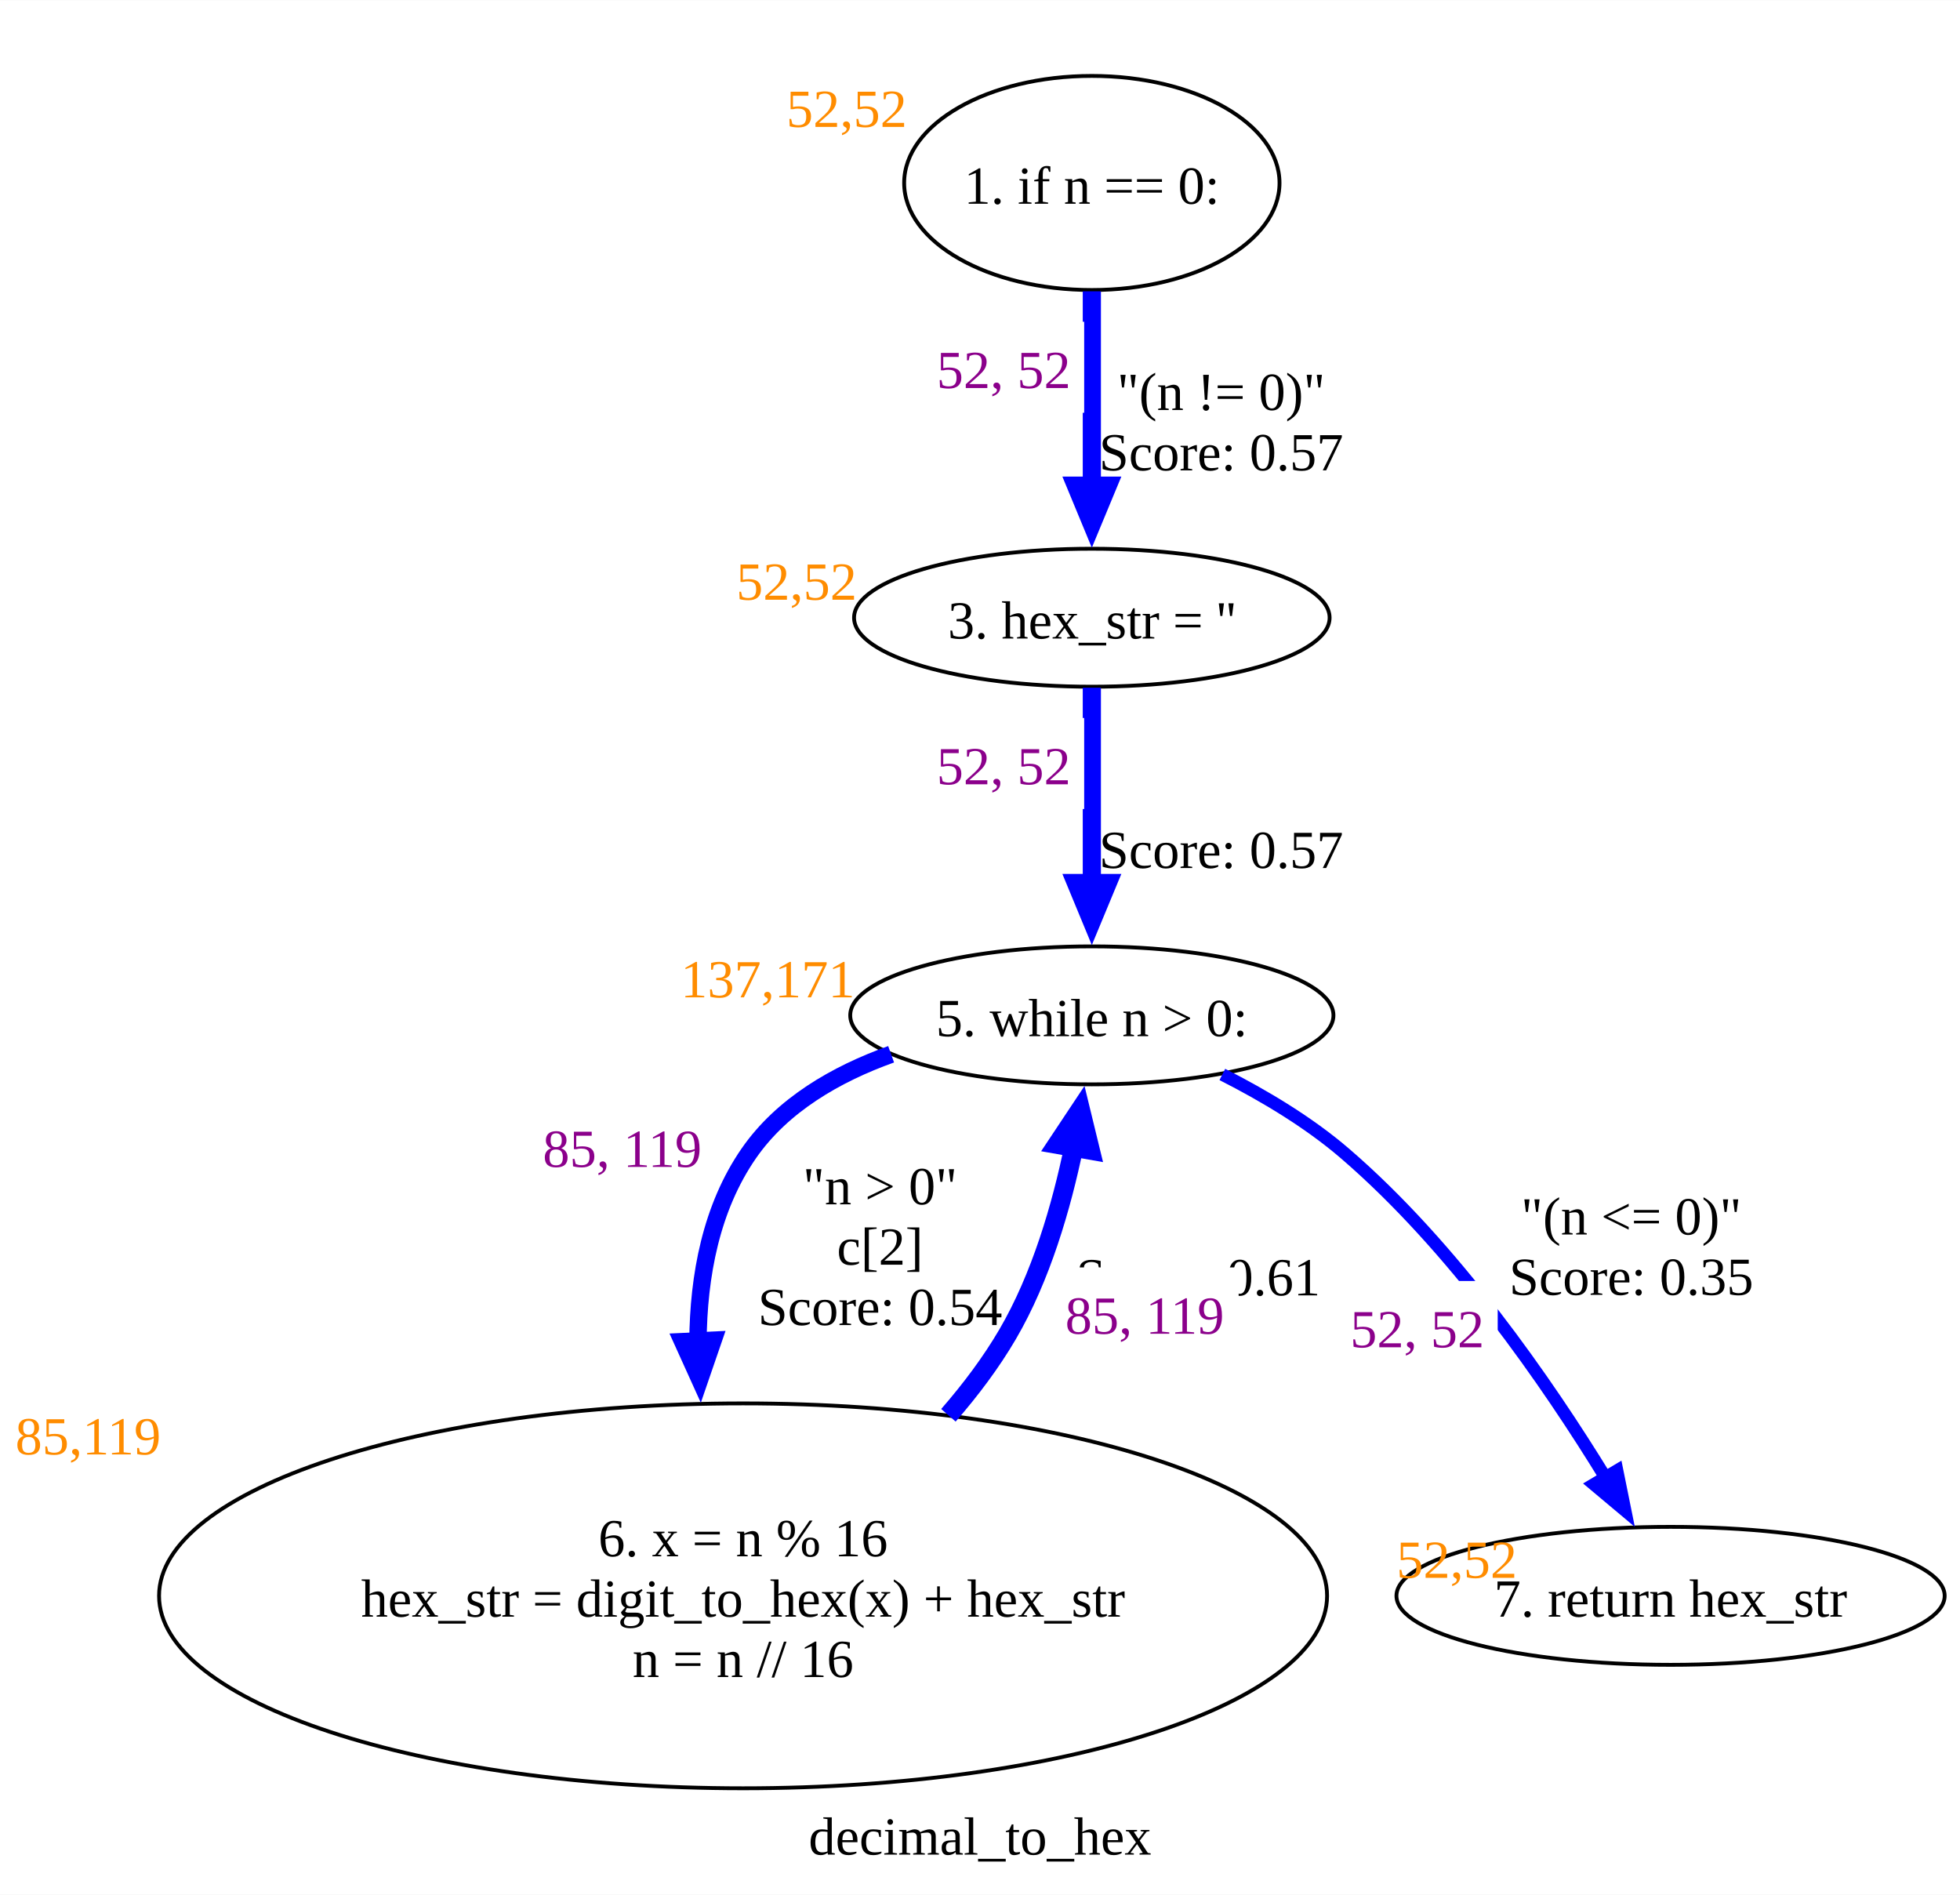
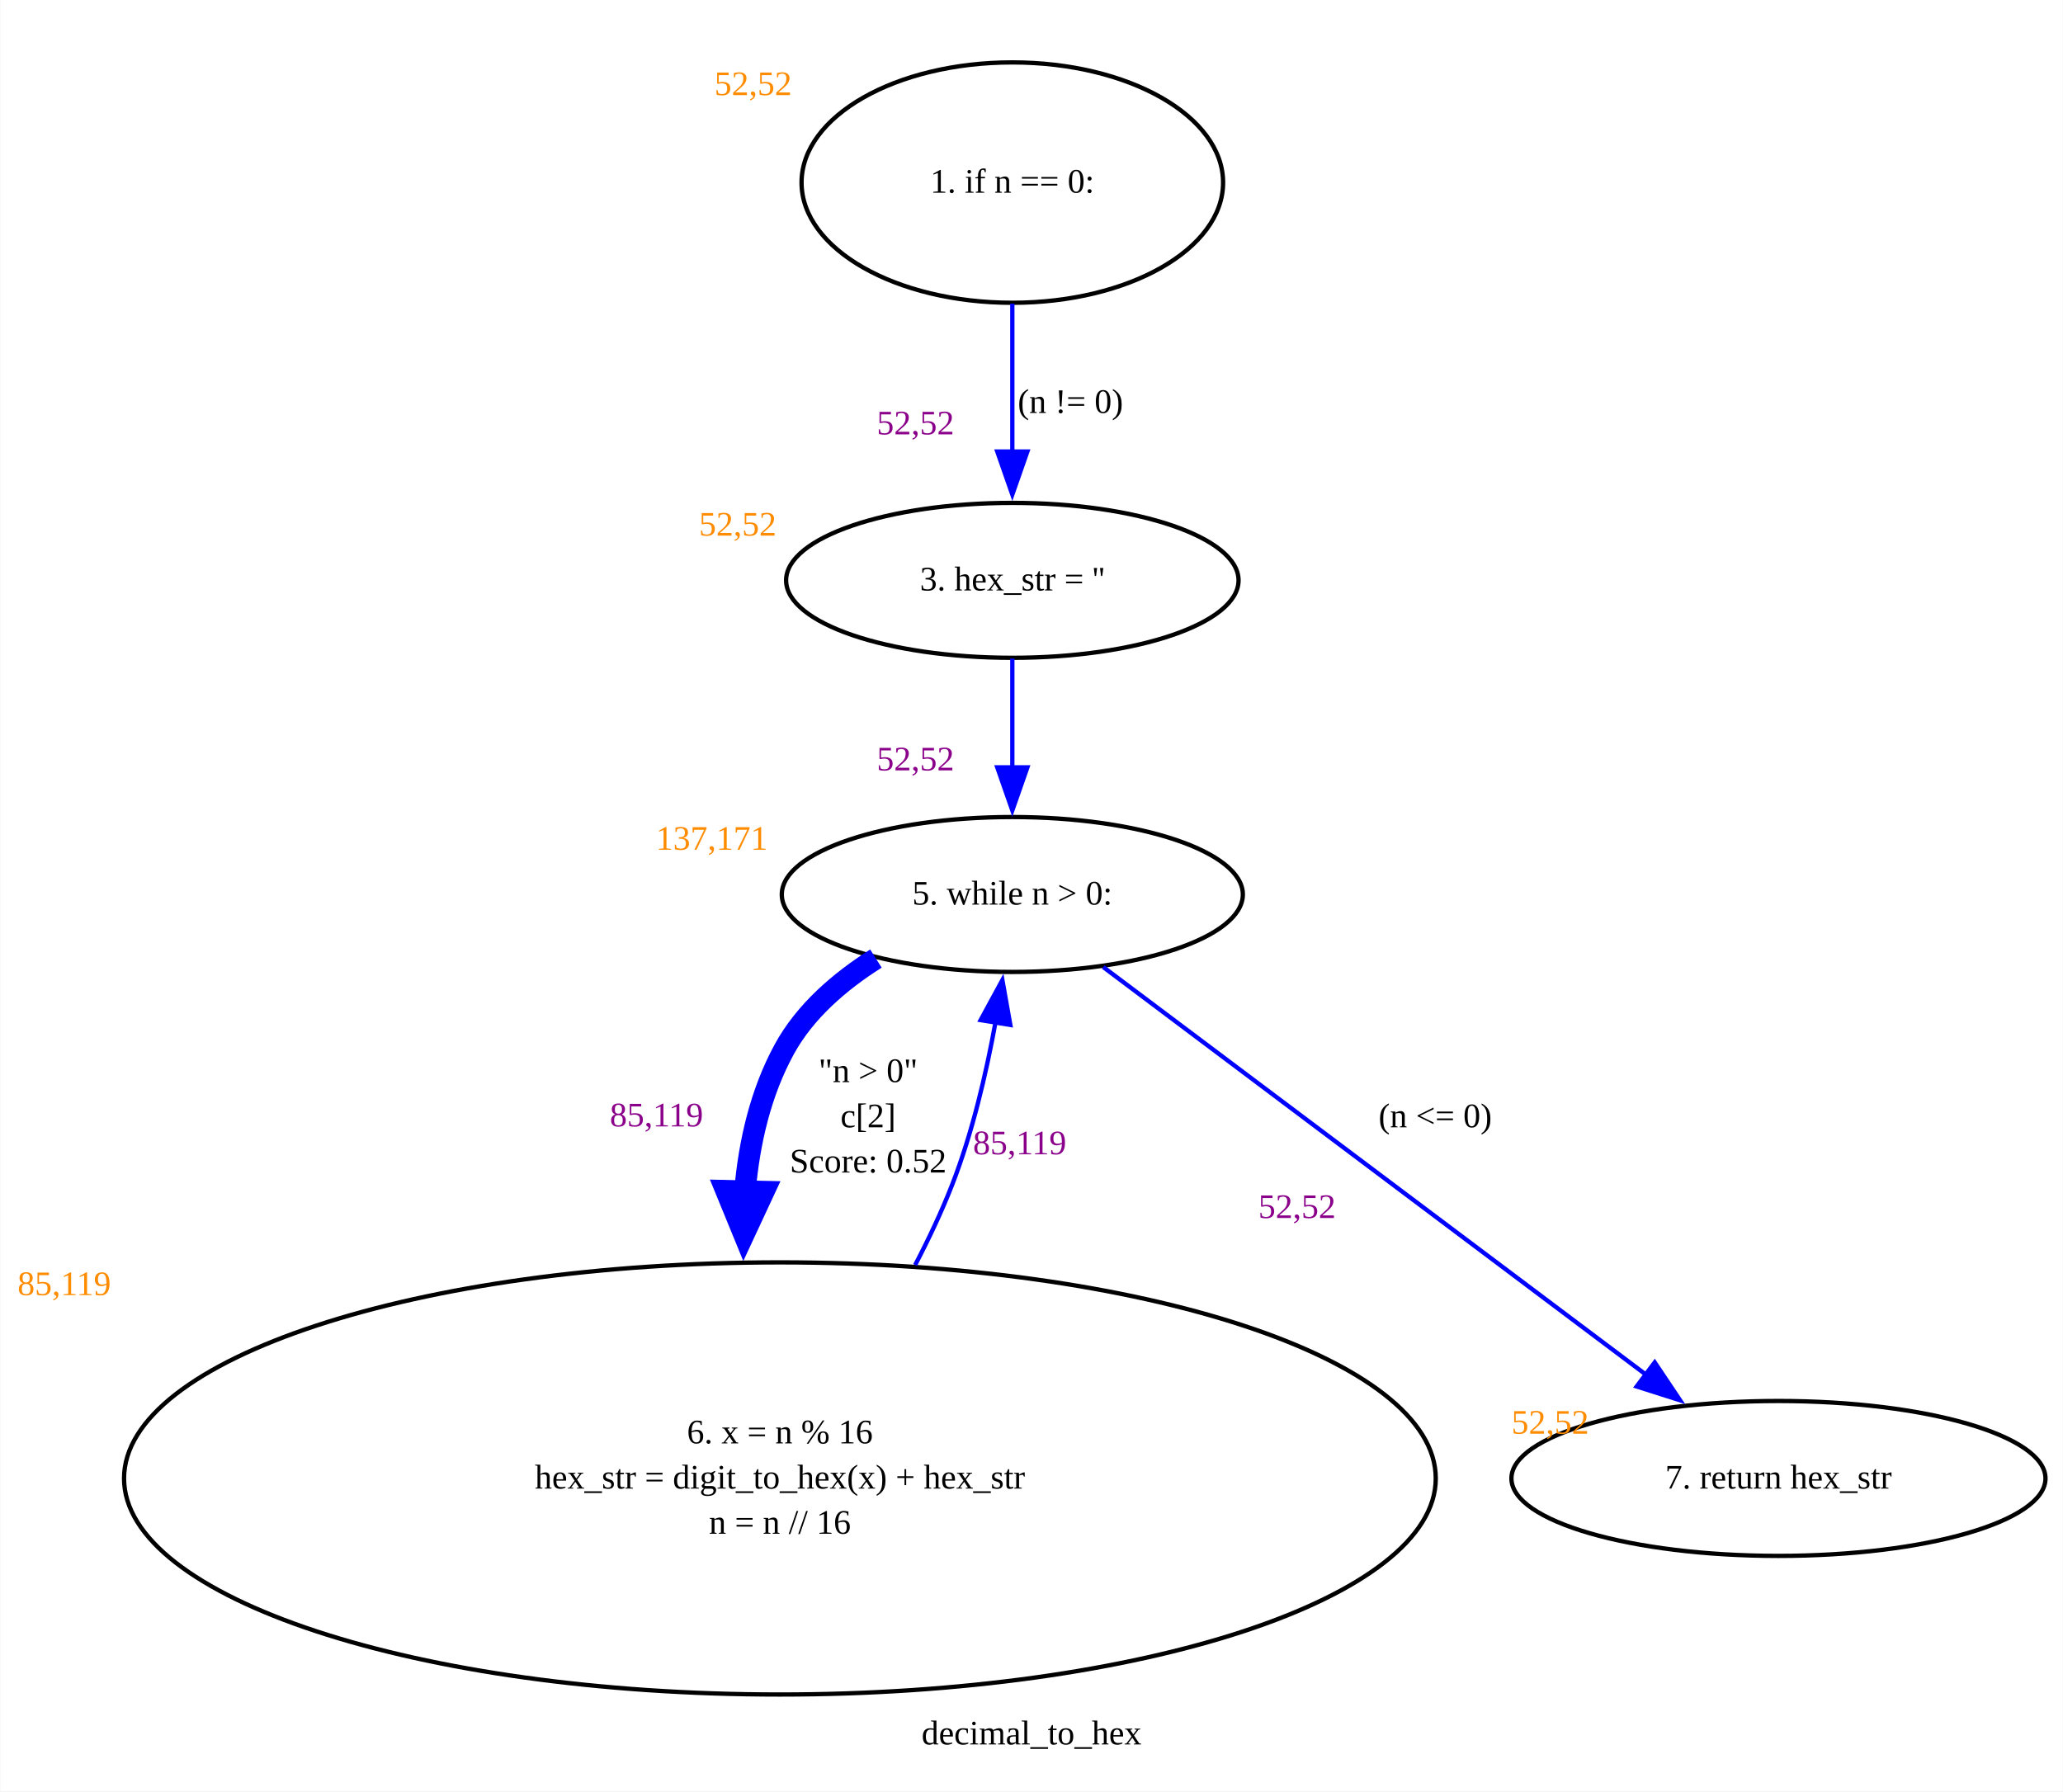
- <svg xmlns="http://www.w3.org/2000/svg" width="511pt" height="494pt" viewBox="0.00 0.00 511.40 494.27">
-   <g id="graph0" class="graph" transform="scale(1 1) rotate(0) translate(4 490.27)">
-     <polygon fill="white" stroke="none" points="-4,4 -4,-490.27 507.4,-490.27 507.4,4 -4,4" />
-     <text text-anchor="middle" x="251.7" y="-6.45" font-family="Times New Roman,serif" font-size="14.00">decimal_to_hex</text>
+ <svg xmlns="http://www.w3.org/2000/svg" width="479pt" height="416pt" viewBox="0.00 0.00 479.17 416.27">
+   <g id="graph0" class="graph" transform="scale(1 1) rotate(0) translate(4 412.27)">
+     <polygon fill="white" stroke="none" points="-4,4 -4,-412.27 475.17,-412.27 475.17,4 -4,4" />
+     <text text-anchor="middle" x="235.59" y="-6.9" font-family="Times New Roman,serif" font-size="8.00">decimal_to_hex</text>
    <g id="node1" class="node">
-       <ellipse fill="none" stroke="black" cx="280.88" cy="-442.59" rx="48.97" ry="27.93" />
-       <text text-anchor="middle" x="280.88" y="-437.17" font-family="Times New Roman,serif" font-size="14.00">1. if n == 0:</text>
-       <text text-anchor="start" x="201.16" y="-457.22" font-family="Times New Roman,serif" font-size="14.00" fill="darkorange">52,52</text>
+       <ellipse fill="none" stroke="black" cx="231.13" cy="-369.84" rx="48.97" ry="27.93" />
+       <text text-anchor="middle" x="231.13" y="-367.49" font-family="Times New Roman,serif" font-size="8.00">1. if n == 0:</text>
+       <text text-anchor="start" x="161.91" y="-390.17" font-family="Times New Roman,serif" font-size="8.00" fill="darkorange">52,52</text>
    </g>
    <g id="node2" class="node">
-       <ellipse fill="none" stroke="black" cx="280.88" cy="-329.16" rx="62.04" ry="18" />
-       <text text-anchor="middle" x="280.88" y="-323.74" font-family="Times New Roman,serif" font-size="14.00">3. hex_str = ''</text>
-       <text text-anchor="start" x="188.09" y="-333.86" font-family="Times New Roman,serif" font-size="14.00" fill="darkorange">52,52</text>
+       <ellipse fill="none" stroke="black" cx="231.13" cy="-277.41" rx="52.56" ry="18" />
+       <text text-anchor="middle" x="231.13" y="-275.06" font-family="Times New Roman,serif" font-size="8.00">3. hex_str = ''</text>
+       <text text-anchor="start" x="158.32" y="-287.81" font-family="Times New Roman,serif" font-size="8.00" fill="darkorange">52,52</text>
    </g>
    <g id="edge1" class="edge">
-       <path fill="none" stroke="blue" stroke-width="4.74" d="M280.88,-414.33C280.88,-399 280.88,-379.74 280.88,-363.52" />
-       <polygon fill="blue" stroke="blue" stroke-width="4.74" points="285.03,-363.61 280.88,-353.61 276.74,-363.61 285.03,-363.61" />
-       <text text-anchor="middle" x="314.63" y="-383.36" font-family="Times New Roman,serif" font-size="14.00">"(n != 0)"</text>
-       <text text-anchor="middle" x="314.63" y="-367.61" font-family="Times New Roman,serif" font-size="14.00"> Score: 0.57</text>
-       <polygon fill="white" stroke="none" points="236.38,-382.63 236.38,-406.38 278.88,-406.38 278.88,-382.63 236.38,-382.63" />
-       <text text-anchor="start" x="240.38" y="-389.08" font-family="Times New Roman,serif" font-size="14.00" fill="darkmagenta">52, 52</text>
+       <path fill="none" stroke="blue" d="M231.13,-341.71C231.13,-330.78 231.13,-318.17 231.13,-307.09" />
+       <polygon fill="blue" stroke="blue" points="234.63,-307.34 231.13,-297.34 227.63,-307.34 234.63,-307.34" />
+       <text text-anchor="middle" x="244.63" y="-316.31" font-family="Times New Roman,serif" font-size="8.00">(n != 0)</text>
+       <text text-anchor="start" x="199.63" y="-311.33" font-family="Times New Roman,serif" font-size="8.00" fill="darkmagenta">  52,52   </text>
    </g>
    <g id="node3" class="node">
-       <ellipse fill="none" stroke="black" cx="280.88" cy="-225.41" rx="63.04" ry="18" />
-       <text text-anchor="middle" x="280.88" y="-219.99" font-family="Times New Roman,serif" font-size="14.00">5. while n &gt; 0:</text>
-       <text text-anchor="start" x="173.59" y="-230.11" font-family="Times New Roman,serif" font-size="14.00" fill="darkorange">137,171</text>
+       <ellipse fill="none" stroke="black" cx="231.13" cy="-204.41" rx="53.56" ry="18" />
+       <text text-anchor="middle" x="231.13" y="-202.06" font-family="Times New Roman,serif" font-size="8.00">5. while n &gt; 0:</text>
+       <text text-anchor="start" x="148.32" y="-214.81" font-family="Times New Roman,serif" font-size="8.00" fill="darkorange">137,171</text>
    </g>
    <g id="edge2" class="edge">
-       <path fill="none" stroke="blue" stroke-width="4.74" d="M280.88,-310.9C280.88,-296.94 280.88,-276.87 280.88,-259.79" />
-       <polygon fill="blue" stroke="blue" stroke-width="4.74" points="285.03,-259.94 280.88,-249.94 276.74,-259.94 285.03,-259.94" />
-       <text text-anchor="middle" x="314.63" y="-263.86" font-family="Times New Roman,serif" font-size="14.00"> Score: 0.57</text>
-       <polygon fill="white" stroke="none" points="236.38,-279.25 236.38,-303 278.88,-303 278.88,-279.25 236.38,-279.25" />
-       <text text-anchor="start" x="240.38" y="-285.7" font-family="Times New Roman,serif" font-size="14.00" fill="darkmagenta">52, 52</text>
+       <path fill="none" stroke="blue" d="M231.13,-259.22C231.13,-251.64 231.13,-242.51 231.13,-233.95" />
+       <polygon fill="blue" stroke="blue" points="234.63,-233.95 231.13,-223.95 227.63,-233.95 234.63,-233.95" />
+       <text text-anchor="start" x="199.63" y="-233.25" font-family="Times New Roman,serif" font-size="8.00" fill="darkmagenta">  52,52   </text>
    </g>
    <g id="node4" class="node">
-       <ellipse fill="none" stroke="black" cx="189.88" cy="-73.96" rx="152.38" ry="50.21" />
-       <text text-anchor="middle" x="189.88" y="-84.28" font-family="Times New Roman,serif" font-size="14.00">6. x = n % 16</text>
-       <text text-anchor="middle" x="189.88" y="-68.53" font-family="Times New Roman,serif" font-size="14.00">hex_str = digit_to_hex(x) + hex_str</text>
-       <text text-anchor="middle" x="189.88" y="-52.78" font-family="Times New Roman,serif" font-size="14.00">n = n // 16</text>
-       <text text-anchor="start" x="0" y="-110.86" font-family="Times New Roman,serif" font-size="14.00" fill="darkorange">85,119</text>
+       <ellipse fill="none" stroke="black" cx="177.13" cy="-68.71" rx="152.38" ry="50.21" />
+       <text text-anchor="middle" x="177.13" y="-76.86" font-family="Times New Roman,serif" font-size="8.00">6. x = n % 16</text>
+       <text text-anchor="middle" x="177.13" y="-66.36" font-family="Times New Roman,serif" font-size="8.00">hex_str = digit_to_hex(x) + hex_str</text>
+       <text text-anchor="middle" x="177.13" y="-55.86" font-family="Times New Roman,serif" font-size="8.00">n = n // 16</text>
+       <text text-anchor="start" x="0" y="-111.31" font-family="Times New Roman,serif" font-size="8.00" fill="darkorange">85,119</text>
    </g>
    <g id="edge3" class="edge">
-       <path fill="none" stroke="blue" stroke-width="4.54" d="M228.51,-215.26C214.13,-210.1 200.12,-202.03 191.38,-189.41 181.56,-175.22 178.23,-157.49 178.11,-140.25" />
-       <polygon fill="blue" stroke="blue" stroke-width="4.54" points="182.07,-140.66 178.57,-130.48 174.13,-140.29 182.07,-140.66" />
-       <text text-anchor="middle" x="225.63" y="-176.11" font-family="Times New Roman,serif" font-size="14.00">"n &gt; 0"</text>
-       <text text-anchor="middle" x="225.63" y="-160.36" font-family="Times New Roman,serif" font-size="14.00">c[2]</text>
-       <text text-anchor="middle" x="225.63" y="-144.61" font-family="Times New Roman,serif" font-size="14.00"> Score: 0.54</text>
-       <polygon fill="white" stroke="none" points="133.62,-179.43 133.62,-203.18 182.87,-203.18 182.87,-179.43 133.62,-179.43" />
-       <text text-anchor="start" x="137.62" y="-185.88" font-family="Times New Roman,serif" font-size="14.00" fill="darkmagenta">85, 119</text>
+       <path fill="none" stroke="blue" stroke-width="5" d="M199.44,-189.52C191.01,-184.19 182.93,-177.22 178.13,-168.41 172.67,-158.39 169.99,-146.9 169,-135.38" />
+       <polygon fill="blue" stroke="blue" stroke-width="5" points="173.38,-135.37 168.77,-125.47 164.63,-135.57 173.38,-135.37" />
+       <text text-anchor="middle" x="197.63" y="-160.81" font-family="Times New Roman,serif" font-size="8.00">"n &gt; 0"</text>
+       <text text-anchor="middle" x="197.63" y="-150.31" font-family="Times New Roman,serif" font-size="8.00">c[2]</text>
+       <text text-anchor="middle" x="197.63" y="-139.81" font-family="Times New Roman,serif" font-size="8.00">Score: 0.52</text>
+       <text text-anchor="start" x="137.61" y="-150.52" font-family="Times New Roman,serif" font-size="8.00" fill="darkmagenta">  85,119   </text>
    </g>
    <g id="node5" class="node">
-       <ellipse fill="none" stroke="black" cx="431.88" cy="-73.96" rx="71.52" ry="18" />
-       <text text-anchor="middle" x="431.88" y="-68.53" font-family="Times New Roman,serif" font-size="14.00">7. return hex_str</text>
-       <text text-anchor="start" x="360.36" y="-78.66" font-family="Times New Roman,serif" font-size="14.00" fill="darkorange">52,52</text>
+       <ellipse fill="none" stroke="black" cx="409.13" cy="-68.71" rx="62.04" ry="18" />
+       <text text-anchor="middle" x="409.13" y="-66.36" font-family="Times New Roman,serif" font-size="8.00">7. return hex_str</text>
+       <text text-anchor="start" x="347.09" y="-79.11" font-family="Times New Roman,serif" font-size="8.00" fill="darkorange">52,52</text>
    </g>
    <g id="edge4" class="edge">
-       <path fill="none" stroke="blue" stroke-width="3.3" d="M314.93,-209.99C325.79,-204.48 337.44,-197.53 346.88,-189.41 375.23,-165.05 399.72,-129.6 415.03,-104.62" />
-       <polygon fill="blue" stroke="blue" stroke-width="3.3" points="417.91,-106.63 420.01,-96.24 411.89,-103.05 417.91,-106.63" />
-       <text text-anchor="middle" x="421.63" y="-168.24" font-family="Times New Roman,serif" font-size="14.00">"(n &lt;= 0)"</text>
-       <text text-anchor="middle" x="421.63" y="-152.49" font-family="Times New Roman,serif" font-size="14.00"> Score: 0.35</text>
-       <polygon fill="white" stroke="none" points="344.28,-132.36 344.28,-156.11 386.78,-156.11 386.78,-132.36 344.28,-132.36" />
-       <text text-anchor="start" x="348.28" y="-138.81" font-family="Times New Roman,serif" font-size="14.00" fill="darkmagenta">52, 52</text>
+       <path fill="none" stroke="blue" d="M252.25,-187.55C283.53,-164.05 342.35,-119.87 378.4,-92.79" />
+       <polygon fill="blue" stroke="blue" points="380.38,-95.68 386.28,-86.87 376.18,-90.08 380.38,-95.68" />
+       <text text-anchor="middle" x="329.38" y="-150.31" font-family="Times New Roman,serif" font-size="8.00">(n &lt;= 0)</text>
+       <text text-anchor="start" x="288.28" y="-129.23" font-family="Times New Roman,serif" font-size="8.00" fill="darkmagenta">  52,52   </text>
    </g>
    <g id="edge5" class="edge">
-       <path fill="none" stroke="blue" stroke-width="5" d="M243.46,-121.07C249.24,-127.71 254.57,-134.8 258.88,-142.16 267.61,-157.07 272.96,-175.51 276.19,-191.15" />
-       <polygon fill="blue" stroke="blue" stroke-width="5" points="271.85,-191.76 277.89,-200.85 280.47,-190.25 271.85,-191.76" />
-       <text text-anchor="middle" x="308.63" y="-152.36" font-family="Times New Roman,serif" font-size="14.00"> Score: 0.61</text>
-       <polygon fill="white" stroke="none" points="269.93,-135.9 269.93,-159.65 319.18,-159.65 319.18,-135.9 269.93,-135.9" />
-       <text text-anchor="start" x="273.93" y="-142.35" font-family="Times New Roman,serif" font-size="14.00" fill="darkmagenta">85, 119</text>
+       <path fill="none" stroke="blue" d="M208.55,-118.31C211.75,-124.43 214.71,-130.71 217.13,-136.91 221.83,-148.95 225.07,-162.85 227.24,-174.83" />
+       <polygon fill="blue" stroke="blue" points="223.76,-175.22 228.82,-184.52 230.67,-174.09 223.76,-175.22" />
+       <text text-anchor="start" x="221.99" y="-144.04" font-family="Times New Roman,serif" font-size="8.00" fill="darkmagenta">  85,119   </text>
    </g>
  </g>
</svg>
